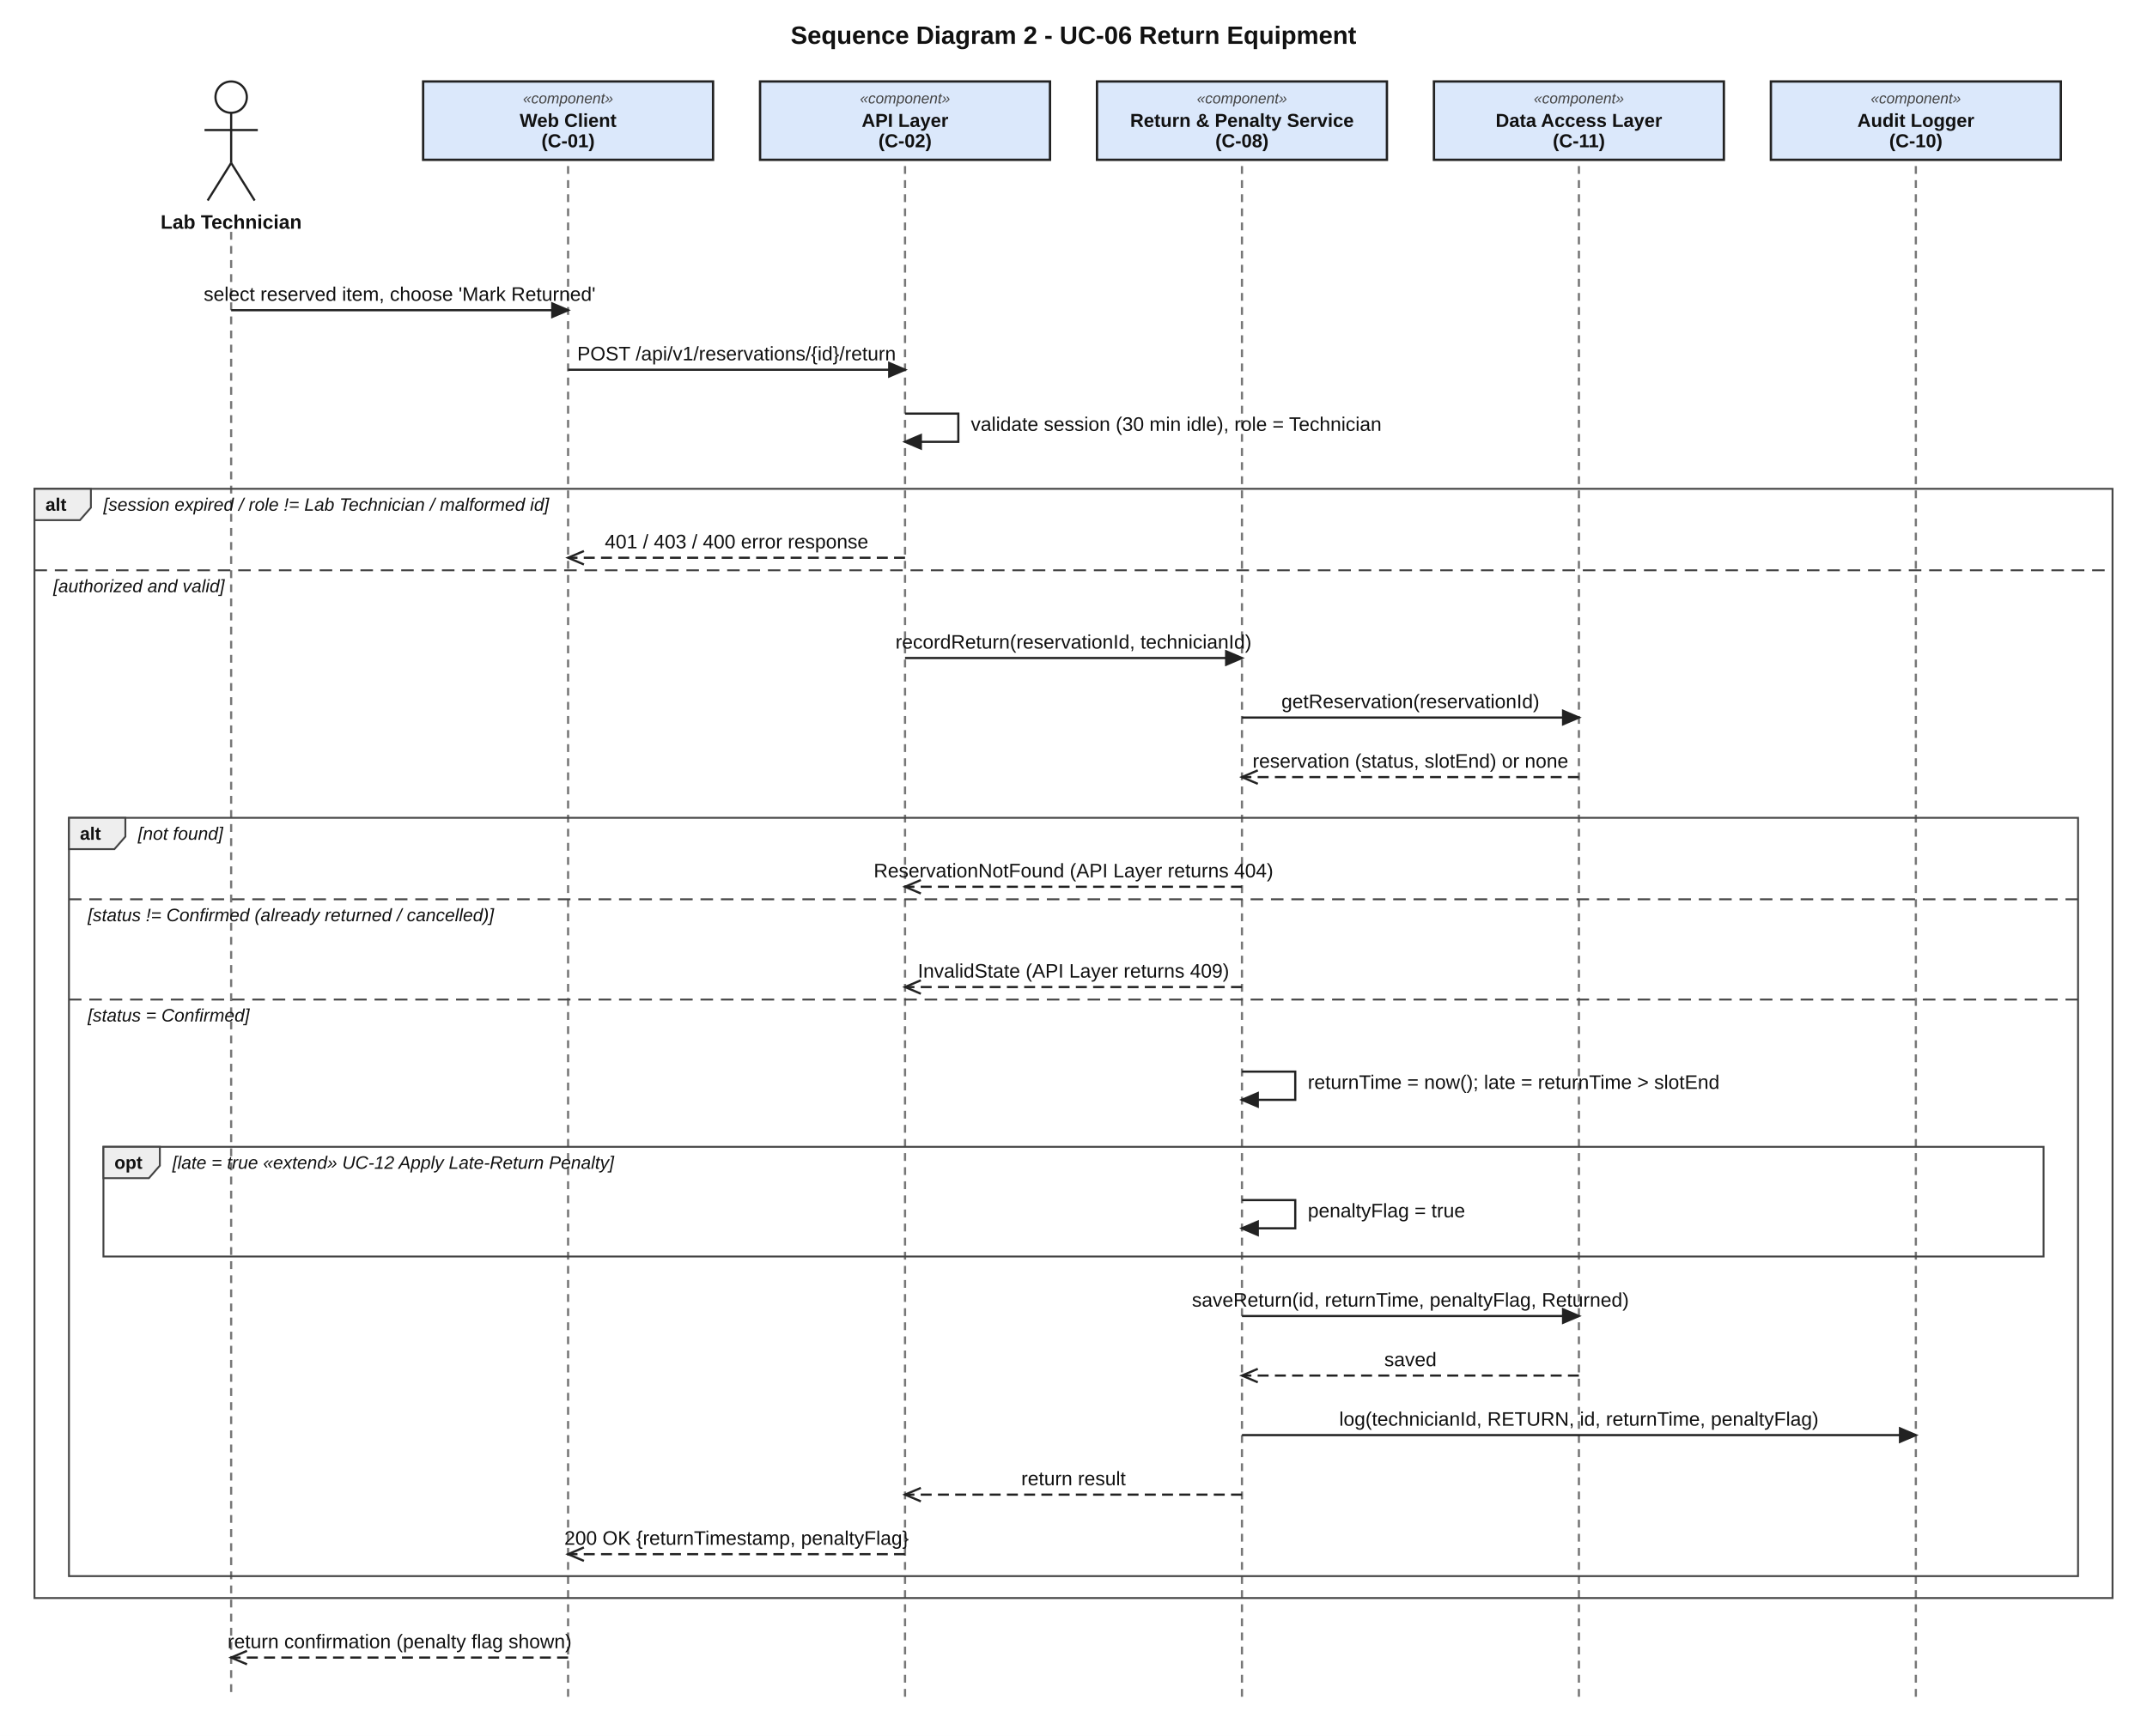
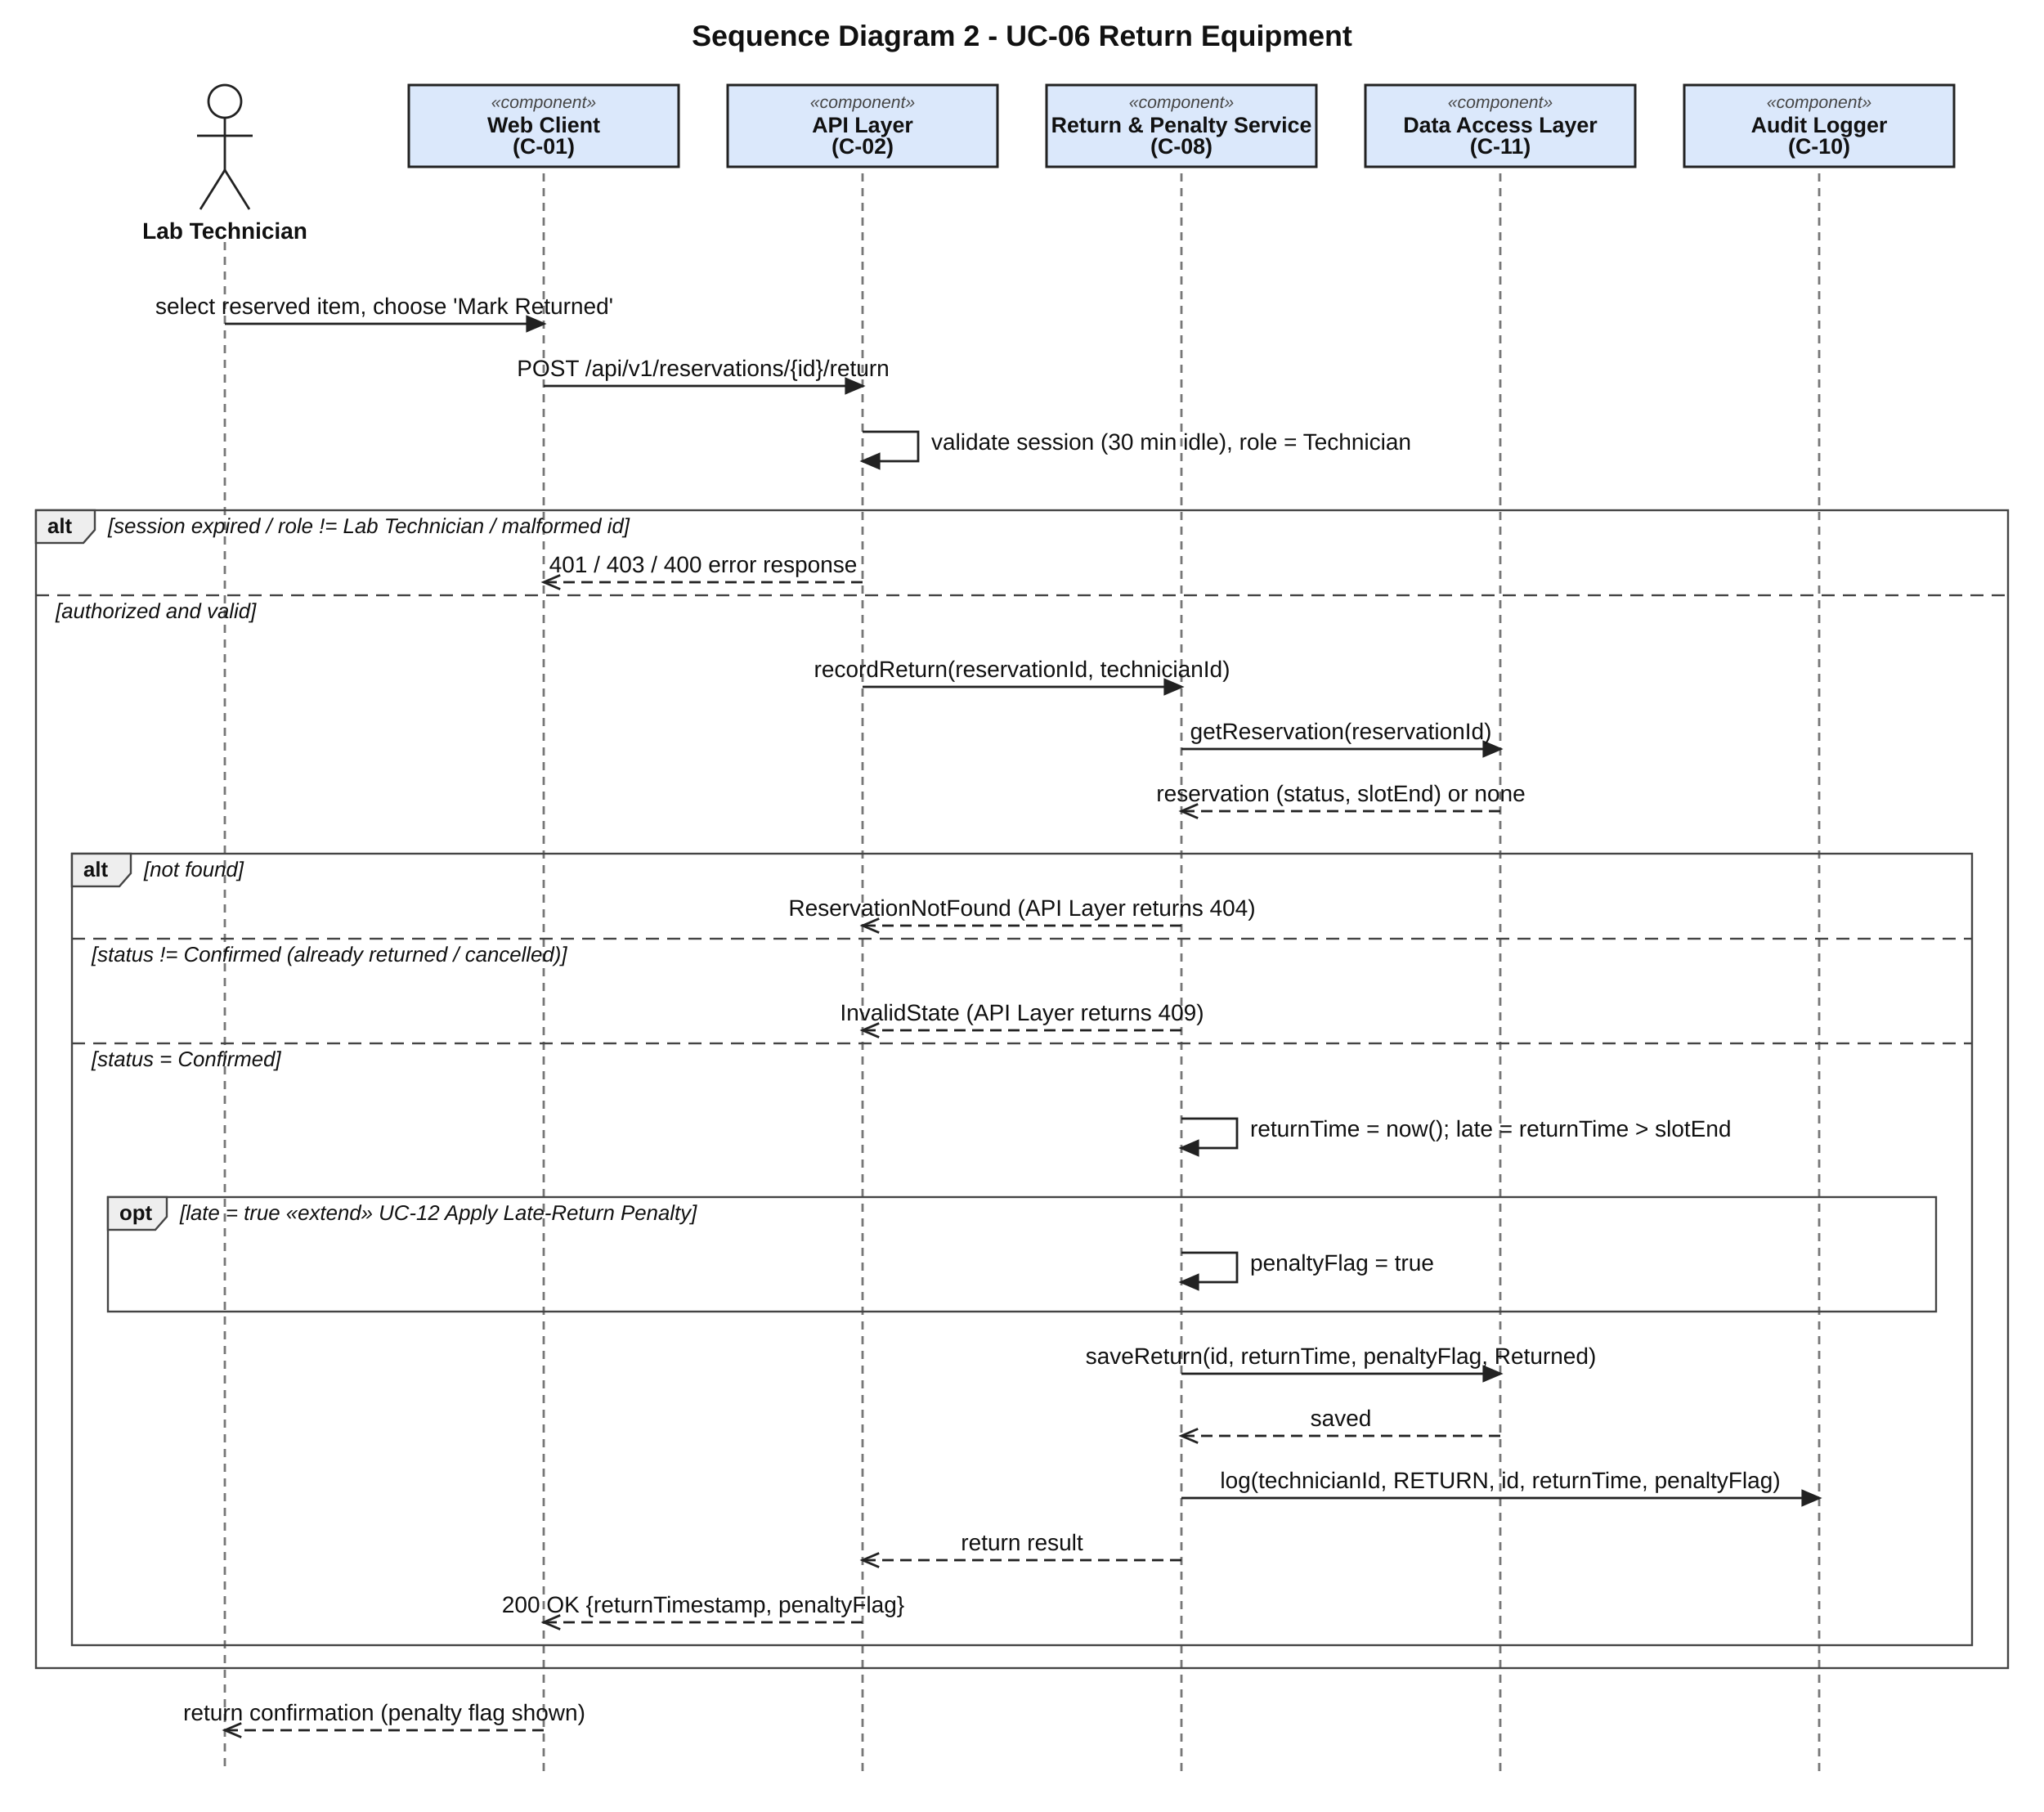
- <svg xmlns="http://www.w3.org/2000/svg" width="1370" height="1108" viewBox="0 0 1370 1108">
+ <svg xmlns="http://www.w3.org/2000/svg" width="1250" height="1108" viewBox="0 0 1250 1108">
  <rect width="100%" height="100%" fill="#fff" />
-   <text x="685.0" y="28.0" font-family="Arial, Helvetica, sans-serif" font-size="16" text-anchor="middle" font-weight="bold" fill="#111">Sequence Diagram 2 - UC-06 Return Equipment</text>
-   <line x1="147.5" y1="148.0" x2="147.5" y2="1084.0" stroke="#777" stroke-width="1.4" stroke-dasharray="5,4" />
-   <line x1="362.5" y1="106.0" x2="362.5" y2="1084.0" stroke="#777" stroke-width="1.4" stroke-dasharray="5,4" />
-   <line x1="577.5" y1="106.0" x2="577.5" y2="1084.0" stroke="#777" stroke-width="1.4" stroke-dasharray="5,4" />
-   <line x1="792.5" y1="106.0" x2="792.5" y2="1084.0" stroke="#777" stroke-width="1.4" stroke-dasharray="5,4" />
-   <line x1="1007.5" y1="106.0" x2="1007.5" y2="1084.0" stroke="#777" stroke-width="1.4" stroke-dasharray="5,4" />
-   <line x1="1222.5" y1="106.0" x2="1222.5" y2="1084.0" stroke="#777" stroke-width="1.4" stroke-dasharray="5,4" />
-   <ellipse cx="147.5" cy="62.0" rx="10" ry="10" fill="#fff" stroke="#222" stroke-width="1.4" />
-   <line x1="147.5" y1="72.0" x2="147.5" y2="104.0" stroke="#222" stroke-width="1.4" />
-   <line x1="130.5" y1="83.0" x2="164.5" y2="83.0" stroke="#222" stroke-width="1.4" />
-   <line x1="147.5" y1="104.0" x2="132.5" y2="128.0" stroke="#222" stroke-width="1.4" />
-   <line x1="147.5" y1="104.0" x2="162.5" y2="128.0" stroke="#222" stroke-width="1.4" />
-   <text x="147.5" y="146.0" font-family="Arial, Helvetica, sans-serif" font-size="12.5" text-anchor="middle" font-weight="bold" fill="#111">Lab Technician</text>
-   <rect x="270.0" y="52.0" width="185.0" height="50.0" rx="0" fill="#dbe8fb" stroke="#222" stroke-width="1.5" />
-   <text x="362.5" y="66.0" font-family="Arial, Helvetica, sans-serif" font-size="9.5" text-anchor="middle" font-weight="normal" fill="#444" font-style="italic">«component»</text>
-   <text x="362.5" y="81.0" font-family="Arial, Helvetica, sans-serif" font-size="12" text-anchor="middle" font-weight="bold" fill="#111">Web Client</text>
-   <text x="362.5" y="94.0" font-family="Arial, Helvetica, sans-serif" font-size="12" text-anchor="middle" font-weight="bold" fill="#111">(C-01)</text>
-   <rect x="485.0" y="52.0" width="185.0" height="50.0" rx="0" fill="#dbe8fb" stroke="#222" stroke-width="1.5" />
-   <text x="577.5" y="66.0" font-family="Arial, Helvetica, sans-serif" font-size="9.5" text-anchor="middle" font-weight="normal" fill="#444" font-style="italic">«component»</text>
-   <text x="577.5" y="81.0" font-family="Arial, Helvetica, sans-serif" font-size="12" text-anchor="middle" font-weight="bold" fill="#111">API Layer</text>
-   <text x="577.5" y="94.0" font-family="Arial, Helvetica, sans-serif" font-size="12" text-anchor="middle" font-weight="bold" fill="#111">(C-02)</text>
-   <rect x="700.0" y="52.0" width="185.0" height="50.0" rx="0" fill="#dbe8fb" stroke="#222" stroke-width="1.5" />
-   <text x="792.5" y="66.0" font-family="Arial, Helvetica, sans-serif" font-size="9.5" text-anchor="middle" font-weight="normal" fill="#444" font-style="italic">«component»</text>
-   <text x="792.5" y="81.0" font-family="Arial, Helvetica, sans-serif" font-size="12" text-anchor="middle" font-weight="bold" fill="#111">Return &amp; Penalty Service</text>
-   <text x="792.5" y="94.0" font-family="Arial, Helvetica, sans-serif" font-size="12" text-anchor="middle" font-weight="bold" fill="#111">(C-08)</text>
-   <rect x="915.0" y="52.0" width="185.0" height="50.0" rx="0" fill="#dbe8fb" stroke="#222" stroke-width="1.5" />
-   <text x="1007.5" y="66.0" font-family="Arial, Helvetica, sans-serif" font-size="9.5" text-anchor="middle" font-weight="normal" fill="#444" font-style="italic">«component»</text>
-   <text x="1007.5" y="81.0" font-family="Arial, Helvetica, sans-serif" font-size="12" text-anchor="middle" font-weight="bold" fill="#111">Data Access Layer</text>
-   <text x="1007.5" y="94.0" font-family="Arial, Helvetica, sans-serif" font-size="12" text-anchor="middle" font-weight="bold" fill="#111">(C-11)</text>
-   <rect x="1130.0" y="52.0" width="185.0" height="50.0" rx="0" fill="#dbe8fb" stroke="#222" stroke-width="1.5" />
-   <text x="1222.5" y="66.0" font-family="Arial, Helvetica, sans-serif" font-size="9.5" text-anchor="middle" font-weight="normal" fill="#444" font-style="italic">«component»</text>
-   <text x="1222.5" y="81.0" font-family="Arial, Helvetica, sans-serif" font-size="12" text-anchor="middle" font-weight="bold" fill="#111">Audit Logger</text>
-   <text x="1222.5" y="94.0" font-family="Arial, Helvetica, sans-serif" font-size="12" text-anchor="middle" font-weight="bold" fill="#111">(C-10)</text>
-   <rect x="22.0" y="312.0" width="1326.0" height="708.0" rx="0" fill="none" stroke="#444" stroke-width="1.2" />
+   <text x="625.0" y="28.0" font-family="Arial, Helvetica, sans-serif" font-size="17.9" text-anchor="middle" font-weight="bold" fill="#111">Sequence Diagram 2 - UC-06 Return Equipment</text>
+   <line x1="137.5" y1="148.0" x2="137.5" y2="1084.0" stroke="#777" stroke-width="1.4" stroke-dasharray="5,4" />
+   <line x1="332.5" y1="106.0" x2="332.5" y2="1084.0" stroke="#777" stroke-width="1.4" stroke-dasharray="5,4" />
+   <line x1="527.5" y1="106.0" x2="527.5" y2="1084.0" stroke="#777" stroke-width="1.4" stroke-dasharray="5,4" />
+   <line x1="722.5" y1="106.0" x2="722.5" y2="1084.0" stroke="#777" stroke-width="1.4" stroke-dasharray="5,4" />
+   <line x1="917.5" y1="106.0" x2="917.5" y2="1084.0" stroke="#777" stroke-width="1.4" stroke-dasharray="5,4" />
+   <line x1="1112.5" y1="106.0" x2="1112.5" y2="1084.0" stroke="#777" stroke-width="1.4" stroke-dasharray="5,4" />
+   <ellipse cx="137.5" cy="62.0" rx="10" ry="10" fill="#fff" stroke="#222" stroke-width="1.4" />
+   <line x1="137.5" y1="72.0" x2="137.5" y2="104.0" stroke="#222" stroke-width="1.4" />
+   <line x1="120.5" y1="83.0" x2="154.5" y2="83.0" stroke="#222" stroke-width="1.4" />
+   <line x1="137.5" y1="104.0" x2="122.5" y2="128.0" stroke="#222" stroke-width="1.4" />
+   <line x1="137.5" y1="104.0" x2="152.5" y2="128.0" stroke="#222" stroke-width="1.4" />
+   <text x="137.5" y="146.0" font-family="Arial, Helvetica, sans-serif" font-size="14.0" text-anchor="middle" font-weight="bold" fill="#111">Lab Technician</text>
+   <rect x="250.0" y="52.0" width="165.0" height="50.0" rx="0" fill="#dbe8fb" stroke="#222" stroke-width="1.5" />
+   <text x="332.5" y="66.0" font-family="Arial, Helvetica, sans-serif" font-size="10.6" text-anchor="middle" font-weight="normal" fill="#444" font-style="italic">«component»</text>
+   <text x="332.5" y="81.0" font-family="Arial, Helvetica, sans-serif" font-size="13.4" text-anchor="middle" font-weight="bold" fill="#111">Web Client</text>
+   <text x="332.5" y="94.0" font-family="Arial, Helvetica, sans-serif" font-size="13.4" text-anchor="middle" font-weight="bold" fill="#111">(C-01)</text>
+   <rect x="445.0" y="52.0" width="165.0" height="50.0" rx="0" fill="#dbe8fb" stroke="#222" stroke-width="1.5" />
+   <text x="527.5" y="66.0" font-family="Arial, Helvetica, sans-serif" font-size="10.6" text-anchor="middle" font-weight="normal" fill="#444" font-style="italic">«component»</text>
+   <text x="527.5" y="81.0" font-family="Arial, Helvetica, sans-serif" font-size="13.4" text-anchor="middle" font-weight="bold" fill="#111">API Layer</text>
+   <text x="527.5" y="94.0" font-family="Arial, Helvetica, sans-serif" font-size="13.4" text-anchor="middle" font-weight="bold" fill="#111">(C-02)</text>
+   <rect x="640.0" y="52.0" width="165.0" height="50.0" rx="0" fill="#dbe8fb" stroke="#222" stroke-width="1.5" />
+   <text x="722.5" y="66.0" font-family="Arial, Helvetica, sans-serif" font-size="10.6" text-anchor="middle" font-weight="normal" fill="#444" font-style="italic">«component»</text>
+   <text x="722.5" y="81.0" font-family="Arial, Helvetica, sans-serif" font-size="13.4" text-anchor="middle" font-weight="bold" fill="#111">Return &amp; Penalty Service</text>
+   <text x="722.5" y="94.0" font-family="Arial, Helvetica, sans-serif" font-size="13.4" text-anchor="middle" font-weight="bold" fill="#111">(C-08)</text>
+   <rect x="835.0" y="52.0" width="165.0" height="50.0" rx="0" fill="#dbe8fb" stroke="#222" stroke-width="1.5" />
+   <text x="917.5" y="66.0" font-family="Arial, Helvetica, sans-serif" font-size="10.6" text-anchor="middle" font-weight="normal" fill="#444" font-style="italic">«component»</text>
+   <text x="917.5" y="81.0" font-family="Arial, Helvetica, sans-serif" font-size="13.4" text-anchor="middle" font-weight="bold" fill="#111">Data Access Layer</text>
+   <text x="917.5" y="94.0" font-family="Arial, Helvetica, sans-serif" font-size="13.4" text-anchor="middle" font-weight="bold" fill="#111">(C-11)</text>
+   <rect x="1030.0" y="52.0" width="165.0" height="50.0" rx="0" fill="#dbe8fb" stroke="#222" stroke-width="1.5" />
+   <text x="1112.5" y="66.0" font-family="Arial, Helvetica, sans-serif" font-size="10.6" text-anchor="middle" font-weight="normal" fill="#444" font-style="italic">«component»</text>
+   <text x="1112.5" y="81.0" font-family="Arial, Helvetica, sans-serif" font-size="13.4" text-anchor="middle" font-weight="bold" fill="#111">Audit Logger</text>
+   <text x="1112.5" y="94.0" font-family="Arial, Helvetica, sans-serif" font-size="13.4" text-anchor="middle" font-weight="bold" fill="#111">(C-10)</text>
+   <rect x="22.0" y="312.0" width="1206.0" height="708.0" rx="0" fill="none" stroke="#444" stroke-width="1.2" />
  <polygon points="22.0,312.0 58.0,312.0 58.0,324.0 51.0,332.0 22.0,332.0" fill="#eee" stroke="#444" stroke-width="1.2" />
-   <text x="29.0" y="326.0" font-family="Arial, Helvetica, sans-serif" font-size="11.5" text-anchor="start" font-weight="bold" fill="#111">alt</text>
-   <line x1="22.0" y1="364.0" x2="1348.0" y2="364.0" stroke="#444" stroke-width="1.2" stroke-dasharray="8,5" />
-   <rect x="44.0" y="522.0" width="1282.0" height="484.0" rx="0" fill="none" stroke="#444" stroke-width="1.2" />
+   <text x="29.0" y="326.0" font-family="Arial, Helvetica, sans-serif" font-size="12.9" text-anchor="start" font-weight="bold" fill="#111">alt</text>
+   <line x1="22.0" y1="364.0" x2="1228.0" y2="364.0" stroke="#444" stroke-width="1.2" stroke-dasharray="8,5" />
+   <rect x="44.0" y="522.0" width="1162.0" height="484.0" rx="0" fill="none" stroke="#444" stroke-width="1.2" />
  <polygon points="44.0,522.0 80.0,522.0 80.0,534.0 73.0,542.0 44.0,542.0" fill="#eee" stroke="#444" stroke-width="1.2" />
-   <text x="51.0" y="536.0" font-family="Arial, Helvetica, sans-serif" font-size="11.5" text-anchor="start" font-weight="bold" fill="#111">alt</text>
-   <line x1="44.0" y1="574.0" x2="1326.0" y2="574.0" stroke="#444" stroke-width="1.2" stroke-dasharray="8,5" />
-   <line x1="44.0" y1="638.0" x2="1326.0" y2="638.0" stroke="#444" stroke-width="1.2" stroke-dasharray="8,5" />
-   <rect x="66.0" y="732.0" width="1238.0" height="70.0" rx="0" fill="none" stroke="#444" stroke-width="1.2" />
+   <text x="51.0" y="536.0" font-family="Arial, Helvetica, sans-serif" font-size="12.9" text-anchor="start" font-weight="bold" fill="#111">alt</text>
+   <line x1="44.0" y1="574.0" x2="1206.0" y2="574.0" stroke="#444" stroke-width="1.2" stroke-dasharray="8,5" />
+   <line x1="44.0" y1="638.0" x2="1206.0" y2="638.0" stroke="#444" stroke-width="1.2" stroke-dasharray="8,5" />
+   <rect x="66.0" y="732.0" width="1118.0" height="70.0" rx="0" fill="none" stroke="#444" stroke-width="1.2" />
  <polygon points="66.0,732.0 102.0,732.0 102.0,744.0 95.0,752.0 66.0,752.0" fill="#eee" stroke="#444" stroke-width="1.2" />
-   <text x="73.0" y="746.0" font-family="Arial, Helvetica, sans-serif" font-size="11.5" text-anchor="start" font-weight="bold" fill="#111">opt</text>
-   <line x1="147.5" y1="198.0" x2="362.5" y2="198.0" stroke="#222" stroke-width="1.4" />
-   <polygon points="352.4,202.3 362.5,198.0 352.4,193.7" fill="#222" stroke="#222" stroke-width="1.4" />
-   <text x="255.0" y="192.0" font-family="Arial, Helvetica, sans-serif" font-size="12.5" text-anchor="middle" font-weight="normal" fill="#111">select reserved item, choose 'Mark Returned'</text>
-   <line x1="362.5" y1="236.0" x2="577.5" y2="236.0" stroke="#222" stroke-width="1.4" />
-   <polygon points="567.4,240.3 577.5,236.0 567.4,231.7" fill="#222" stroke="#222" stroke-width="1.4" />
-   <text x="470.0" y="230.0" font-family="Arial, Helvetica, sans-serif" font-size="12.5" text-anchor="middle" font-weight="normal" fill="#111">POST /api/v1/reservations/{id}/return</text>
-   <polyline points="577.5,264.0 611.5,264.0 611.5,282.0 577.5,282.0" fill="none" stroke="#222" stroke-width="1.4" />
-   <polygon points="587.6,277.7 577.5,282.0 587.6,286.3" fill="#222" stroke="#222" stroke-width="1.4" />
-   <text x="619.5" y="275.0" font-family="Arial, Helvetica, sans-serif" font-size="12.5" text-anchor="start" font-weight="normal" fill="#111">validate session (30 min idle), role = Technician</text>
-   <text x="66.0" y="326.0" font-family="Arial, Helvetica, sans-serif" font-size="11.5" text-anchor="start" font-weight="normal" fill="#111" font-style="italic">[session expired / role != Lab Technician / malformed id]</text>
-   <line x1="577.5" y1="356.0" x2="362.5" y2="356.0" stroke="#222" stroke-width="1.4" stroke-dasharray="7,4" />
-   <polyline points="372.6,351.7 362.5,356.0 372.6,360.3" fill="none" stroke="#222" stroke-width="1.4" />
-   <text x="470.0" y="350.0" font-family="Arial, Helvetica, sans-serif" font-size="12.5" text-anchor="middle" font-weight="normal" fill="#111">401 / 403 / 400 error response</text>
-   <text x="34.0" y="378.0" font-family="Arial, Helvetica, sans-serif" font-size="11.5" text-anchor="start" font-weight="normal" fill="#111" font-style="italic">[authorized and valid]</text>
-   <line x1="577.5" y1="420.0" x2="792.5" y2="420.0" stroke="#222" stroke-width="1.4" />
-   <polygon points="782.4,424.3 792.5,420.0 782.4,415.7" fill="#222" stroke="#222" stroke-width="1.4" />
-   <text x="685.0" y="414.0" font-family="Arial, Helvetica, sans-serif" font-size="12.5" text-anchor="middle" font-weight="normal" fill="#111">recordReturn(reservationId, technicianId)</text>
-   <line x1="792.5" y1="458.0" x2="1007.5" y2="458.0" stroke="#222" stroke-width="1.4" />
-   <polygon points="997.4,462.3 1007.5,458.0 997.4,453.7" fill="#222" stroke="#222" stroke-width="1.4" />
-   <text x="900.0" y="452.0" font-family="Arial, Helvetica, sans-serif" font-size="12.5" text-anchor="middle" font-weight="normal" fill="#111">getReservation(reservationId)</text>
-   <line x1="1007.5" y1="496.0" x2="792.5" y2="496.0" stroke="#222" stroke-width="1.4" stroke-dasharray="7,4" />
-   <polyline points="802.6,491.7 792.5,496.0 802.6,500.3" fill="none" stroke="#222" stroke-width="1.4" />
-   <text x="900.0" y="490.0" font-family="Arial, Helvetica, sans-serif" font-size="12.5" text-anchor="middle" font-weight="normal" fill="#111">reservation (status, slotEnd) or none</text>
-   <text x="88.0" y="536.0" font-family="Arial, Helvetica, sans-serif" font-size="11.5" text-anchor="start" font-weight="normal" fill="#111" font-style="italic">[not found]</text>
-   <line x1="792.5" y1="566.0" x2="577.5" y2="566.0" stroke="#222" stroke-width="1.4" stroke-dasharray="7,4" />
-   <polyline points="587.6,561.7 577.5,566.0 587.6,570.3" fill="none" stroke="#222" stroke-width="1.4" />
-   <text x="685.0" y="560.0" font-family="Arial, Helvetica, sans-serif" font-size="12.5" text-anchor="middle" font-weight="normal" fill="#111">ReservationNotFound  (API Layer returns 404)</text>
-   <text x="56.0" y="588.0" font-family="Arial, Helvetica, sans-serif" font-size="11.5" text-anchor="start" font-weight="normal" fill="#111" font-style="italic">[status != Confirmed (already returned / cancelled)]</text>
-   <line x1="792.5" y1="630.0" x2="577.5" y2="630.0" stroke="#222" stroke-width="1.4" stroke-dasharray="7,4" />
-   <polyline points="587.6,625.7 577.5,630.0 587.6,634.3" fill="none" stroke="#222" stroke-width="1.4" />
-   <text x="685.0" y="624.0" font-family="Arial, Helvetica, sans-serif" font-size="12.5" text-anchor="middle" font-weight="normal" fill="#111">InvalidState  (API Layer returns 409)</text>
-   <text x="56.0" y="652.0" font-family="Arial, Helvetica, sans-serif" font-size="11.5" text-anchor="start" font-weight="normal" fill="#111" font-style="italic">[status = Confirmed]</text>
-   <polyline points="792.5,684.0 826.5,684.0 826.5,702.0 792.5,702.0" fill="none" stroke="#222" stroke-width="1.4" />
-   <polygon points="802.6,697.7 792.5,702.0 802.6,706.3" fill="#222" stroke="#222" stroke-width="1.4" />
-   <text x="834.5" y="695.0" font-family="Arial, Helvetica, sans-serif" font-size="12.5" text-anchor="start" font-weight="normal" fill="#111">returnTime = now(); late = returnTime &gt; slotEnd</text>
-   <text x="110.0" y="746.0" font-family="Arial, Helvetica, sans-serif" font-size="11.5" text-anchor="start" font-weight="normal" fill="#111" font-style="italic">[late = true   «extend» UC-12 Apply Late-Return Penalty]</text>
-   <polyline points="792.5,766.0 826.5,766.0 826.5,784.0 792.5,784.0" fill="none" stroke="#222" stroke-width="1.4" />
-   <polygon points="802.6,779.7 792.5,784.0 802.6,788.3" fill="#222" stroke="#222" stroke-width="1.4" />
-   <text x="834.5" y="777.0" font-family="Arial, Helvetica, sans-serif" font-size="12.5" text-anchor="start" font-weight="normal" fill="#111">penaltyFlag = true</text>
-   <line x1="792.5" y1="840.0" x2="1007.5" y2="840.0" stroke="#222" stroke-width="1.4" />
-   <polygon points="997.4,844.3 1007.5,840.0 997.4,835.7" fill="#222" stroke="#222" stroke-width="1.4" />
-   <text x="900.0" y="834.0" font-family="Arial, Helvetica, sans-serif" font-size="12.5" text-anchor="middle" font-weight="normal" fill="#111">saveReturn(id, returnTime, penaltyFlag, Returned)</text>
-   <line x1="1007.5" y1="878.0" x2="792.5" y2="878.0" stroke="#222" stroke-width="1.4" stroke-dasharray="7,4" />
-   <polyline points="802.6,873.7 792.5,878.0 802.6,882.3" fill="none" stroke="#222" stroke-width="1.4" />
-   <text x="900.0" y="872.0" font-family="Arial, Helvetica, sans-serif" font-size="12.5" text-anchor="middle" font-weight="normal" fill="#111">saved</text>
-   <line x1="792.5" y1="916.0" x2="1222.5" y2="916.0" stroke="#222" stroke-width="1.4" />
-   <polygon points="1212.4,920.3 1222.5,916.0 1212.4,911.7" fill="#222" stroke="#222" stroke-width="1.4" />
-   <text x="1007.5" y="910.0" font-family="Arial, Helvetica, sans-serif" font-size="12.5" text-anchor="middle" font-weight="normal" fill="#111">log(technicianId, RETURN, id, returnTime, penaltyFlag)</text>
-   <line x1="792.5" y1="954.0" x2="577.5" y2="954.0" stroke="#222" stroke-width="1.4" stroke-dasharray="7,4" />
-   <polyline points="587.6,949.7 577.5,954.0 587.6,958.3" fill="none" stroke="#222" stroke-width="1.4" />
-   <text x="685.0" y="948.0" font-family="Arial, Helvetica, sans-serif" font-size="12.5" text-anchor="middle" font-weight="normal" fill="#111">return result</text>
-   <line x1="577.5" y1="992.0" x2="362.5" y2="992.0" stroke="#222" stroke-width="1.4" stroke-dasharray="7,4" />
-   <polyline points="372.6,987.7 362.5,992.0 372.6,996.3" fill="none" stroke="#222" stroke-width="1.4" />
-   <text x="470.0" y="986.0" font-family="Arial, Helvetica, sans-serif" font-size="12.5" text-anchor="middle" font-weight="normal" fill="#111">200 OK {returnTimestamp, penaltyFlag}</text>
-   <line x1="362.5" y1="1058.0" x2="147.5" y2="1058.0" stroke="#222" stroke-width="1.4" stroke-dasharray="7,4" />
-   <polyline points="157.6,1053.7 147.5,1058.0 157.6,1062.3" fill="none" stroke="#222" stroke-width="1.4" />
-   <text x="255.0" y="1052.0" font-family="Arial, Helvetica, sans-serif" font-size="12.5" text-anchor="middle" font-weight="normal" fill="#111">return confirmation (penalty flag shown)</text>
+   <text x="73.0" y="746.0" font-family="Arial, Helvetica, sans-serif" font-size="12.9" text-anchor="start" font-weight="bold" fill="#111">opt</text>
+   <line x1="137.5" y1="198.0" x2="332.5" y2="198.0" stroke="#222" stroke-width="1.4" />
+   <polygon points="322.4,202.3 332.5,198.0 322.4,193.7" fill="#222" stroke="#222" stroke-width="1.4" />
+   <text x="235.0" y="192.0" font-family="Arial, Helvetica, sans-serif" font-size="14.0" text-anchor="middle" font-weight="normal" fill="#111">select reserved item, choose 'Mark Returned'</text>
+   <line x1="332.5" y1="236.0" x2="527.5" y2="236.0" stroke="#222" stroke-width="1.4" />
+   <polygon points="517.4,240.3 527.5,236.0 517.4,231.7" fill="#222" stroke="#222" stroke-width="1.4" />
+   <text x="430.0" y="230.0" font-family="Arial, Helvetica, sans-serif" font-size="14.0" text-anchor="middle" font-weight="normal" fill="#111">POST /api/v1/reservations/{id}/return</text>
+   <polyline points="527.5,264.0 561.5,264.0 561.5,282.0 527.5,282.0" fill="none" stroke="#222" stroke-width="1.4" />
+   <polygon points="537.6,277.7 527.5,282.0 537.6,286.3" fill="#222" stroke="#222" stroke-width="1.4" />
+   <text x="569.5" y="275.0" font-family="Arial, Helvetica, sans-serif" font-size="14.0" text-anchor="start" font-weight="normal" fill="#111">validate session (30 min idle), role = Technician</text>
+   <text x="66.0" y="326.0" font-family="Arial, Helvetica, sans-serif" font-size="12.9" text-anchor="start" font-weight="normal" fill="#111" font-style="italic">[session expired / role != Lab Technician / malformed id]</text>
+   <line x1="527.5" y1="356.0" x2="332.5" y2="356.0" stroke="#222" stroke-width="1.4" stroke-dasharray="7,4" />
+   <polyline points="342.6,351.7 332.5,356.0 342.6,360.3" fill="none" stroke="#222" stroke-width="1.4" />
+   <text x="430.0" y="350.0" font-family="Arial, Helvetica, sans-serif" font-size="14.0" text-anchor="middle" font-weight="normal" fill="#111">401 / 403 / 400 error response</text>
+   <text x="34.0" y="378.0" font-family="Arial, Helvetica, sans-serif" font-size="12.9" text-anchor="start" font-weight="normal" fill="#111" font-style="italic">[authorized and valid]</text>
+   <line x1="527.5" y1="420.0" x2="722.5" y2="420.0" stroke="#222" stroke-width="1.4" />
+   <polygon points="712.4,424.3 722.5,420.0 712.4,415.7" fill="#222" stroke="#222" stroke-width="1.4" />
+   <text x="625.0" y="414.0" font-family="Arial, Helvetica, sans-serif" font-size="14.0" text-anchor="middle" font-weight="normal" fill="#111">recordReturn(reservationId, technicianId)</text>
+   <line x1="722.5" y1="458.0" x2="917.5" y2="458.0" stroke="#222" stroke-width="1.4" />
+   <polygon points="907.4,462.3 917.5,458.0 907.4,453.7" fill="#222" stroke="#222" stroke-width="1.4" />
+   <text x="820.0" y="452.0" font-family="Arial, Helvetica, sans-serif" font-size="14.0" text-anchor="middle" font-weight="normal" fill="#111">getReservation(reservationId)</text>
+   <line x1="917.5" y1="496.0" x2="722.5" y2="496.0" stroke="#222" stroke-width="1.4" stroke-dasharray="7,4" />
+   <polyline points="732.6,491.7 722.5,496.0 732.6,500.3" fill="none" stroke="#222" stroke-width="1.4" />
+   <text x="820.0" y="490.0" font-family="Arial, Helvetica, sans-serif" font-size="14.0" text-anchor="middle" font-weight="normal" fill="#111">reservation (status, slotEnd) or none</text>
+   <text x="88.0" y="536.0" font-family="Arial, Helvetica, sans-serif" font-size="12.9" text-anchor="start" font-weight="normal" fill="#111" font-style="italic">[not found]</text>
+   <line x1="722.5" y1="566.0" x2="527.5" y2="566.0" stroke="#222" stroke-width="1.4" stroke-dasharray="7,4" />
+   <polyline points="537.6,561.7 527.5,566.0 537.6,570.3" fill="none" stroke="#222" stroke-width="1.4" />
+   <text x="625.0" y="560.0" font-family="Arial, Helvetica, sans-serif" font-size="14.0" text-anchor="middle" font-weight="normal" fill="#111">ReservationNotFound  (API Layer returns 404)</text>
+   <text x="56.0" y="588.0" font-family="Arial, Helvetica, sans-serif" font-size="12.9" text-anchor="start" font-weight="normal" fill="#111" font-style="italic">[status != Confirmed (already returned / cancelled)]</text>
+   <line x1="722.5" y1="630.0" x2="527.5" y2="630.0" stroke="#222" stroke-width="1.4" stroke-dasharray="7,4" />
+   <polyline points="537.6,625.7 527.5,630.0 537.6,634.3" fill="none" stroke="#222" stroke-width="1.4" />
+   <text x="625.0" y="624.0" font-family="Arial, Helvetica, sans-serif" font-size="14.0" text-anchor="middle" font-weight="normal" fill="#111">InvalidState  (API Layer returns 409)</text>
+   <text x="56.0" y="652.0" font-family="Arial, Helvetica, sans-serif" font-size="12.9" text-anchor="start" font-weight="normal" fill="#111" font-style="italic">[status = Confirmed]</text>
+   <polyline points="722.5,684.0 756.5,684.0 756.5,702.0 722.5,702.0" fill="none" stroke="#222" stroke-width="1.4" />
+   <polygon points="732.6,697.7 722.5,702.0 732.6,706.3" fill="#222" stroke="#222" stroke-width="1.4" />
+   <text x="764.5" y="695.0" font-family="Arial, Helvetica, sans-serif" font-size="14.0" text-anchor="start" font-weight="normal" fill="#111">returnTime = now(); late = returnTime &gt; slotEnd</text>
+   <text x="110.0" y="746.0" font-family="Arial, Helvetica, sans-serif" font-size="12.9" text-anchor="start" font-weight="normal" fill="#111" font-style="italic">[late = true   «extend» UC-12 Apply Late-Return Penalty]</text>
+   <polyline points="722.5,766.0 756.5,766.0 756.5,784.0 722.5,784.0" fill="none" stroke="#222" stroke-width="1.4" />
+   <polygon points="732.6,779.7 722.5,784.0 732.6,788.3" fill="#222" stroke="#222" stroke-width="1.4" />
+   <text x="764.5" y="777.0" font-family="Arial, Helvetica, sans-serif" font-size="14.0" text-anchor="start" font-weight="normal" fill="#111">penaltyFlag = true</text>
+   <line x1="722.5" y1="840.0" x2="917.5" y2="840.0" stroke="#222" stroke-width="1.4" />
+   <polygon points="907.4,844.3 917.5,840.0 907.4,835.7" fill="#222" stroke="#222" stroke-width="1.4" />
+   <text x="820.0" y="834.0" font-family="Arial, Helvetica, sans-serif" font-size="14.0" text-anchor="middle" font-weight="normal" fill="#111">saveReturn(id, returnTime, penaltyFlag, Returned)</text>
+   <line x1="917.5" y1="878.0" x2="722.5" y2="878.0" stroke="#222" stroke-width="1.4" stroke-dasharray="7,4" />
+   <polyline points="732.6,873.7 722.5,878.0 732.6,882.3" fill="none" stroke="#222" stroke-width="1.4" />
+   <text x="820.0" y="872.0" font-family="Arial, Helvetica, sans-serif" font-size="14.0" text-anchor="middle" font-weight="normal" fill="#111">saved</text>
+   <line x1="722.5" y1="916.0" x2="1112.5" y2="916.0" stroke="#222" stroke-width="1.4" />
+   <polygon points="1102.4,920.3 1112.5,916.0 1102.4,911.7" fill="#222" stroke="#222" stroke-width="1.4" />
+   <text x="917.5" y="910.0" font-family="Arial, Helvetica, sans-serif" font-size="14.0" text-anchor="middle" font-weight="normal" fill="#111">log(technicianId, RETURN, id, returnTime, penaltyFlag)</text>
+   <line x1="722.5" y1="954.0" x2="527.5" y2="954.0" stroke="#222" stroke-width="1.4" stroke-dasharray="7,4" />
+   <polyline points="537.6,949.7 527.5,954.0 537.6,958.3" fill="none" stroke="#222" stroke-width="1.4" />
+   <text x="625.0" y="948.0" font-family="Arial, Helvetica, sans-serif" font-size="14.0" text-anchor="middle" font-weight="normal" fill="#111">return result</text>
+   <line x1="527.5" y1="992.0" x2="332.5" y2="992.0" stroke="#222" stroke-width="1.4" stroke-dasharray="7,4" />
+   <polyline points="342.6,987.7 332.5,992.0 342.6,996.3" fill="none" stroke="#222" stroke-width="1.4" />
+   <text x="430.0" y="986.0" font-family="Arial, Helvetica, sans-serif" font-size="14.0" text-anchor="middle" font-weight="normal" fill="#111">200 OK {returnTimestamp, penaltyFlag}</text>
+   <line x1="332.5" y1="1058.0" x2="137.5" y2="1058.0" stroke="#222" stroke-width="1.4" stroke-dasharray="7,4" />
+   <polyline points="147.6,1053.7 137.5,1058.0 147.6,1062.3" fill="none" stroke="#222" stroke-width="1.4" />
+   <text x="235.0" y="1052.0" font-family="Arial, Helvetica, sans-serif" font-size="14.0" text-anchor="middle" font-weight="normal" fill="#111">return confirmation (penalty flag shown)</text>
</svg>
